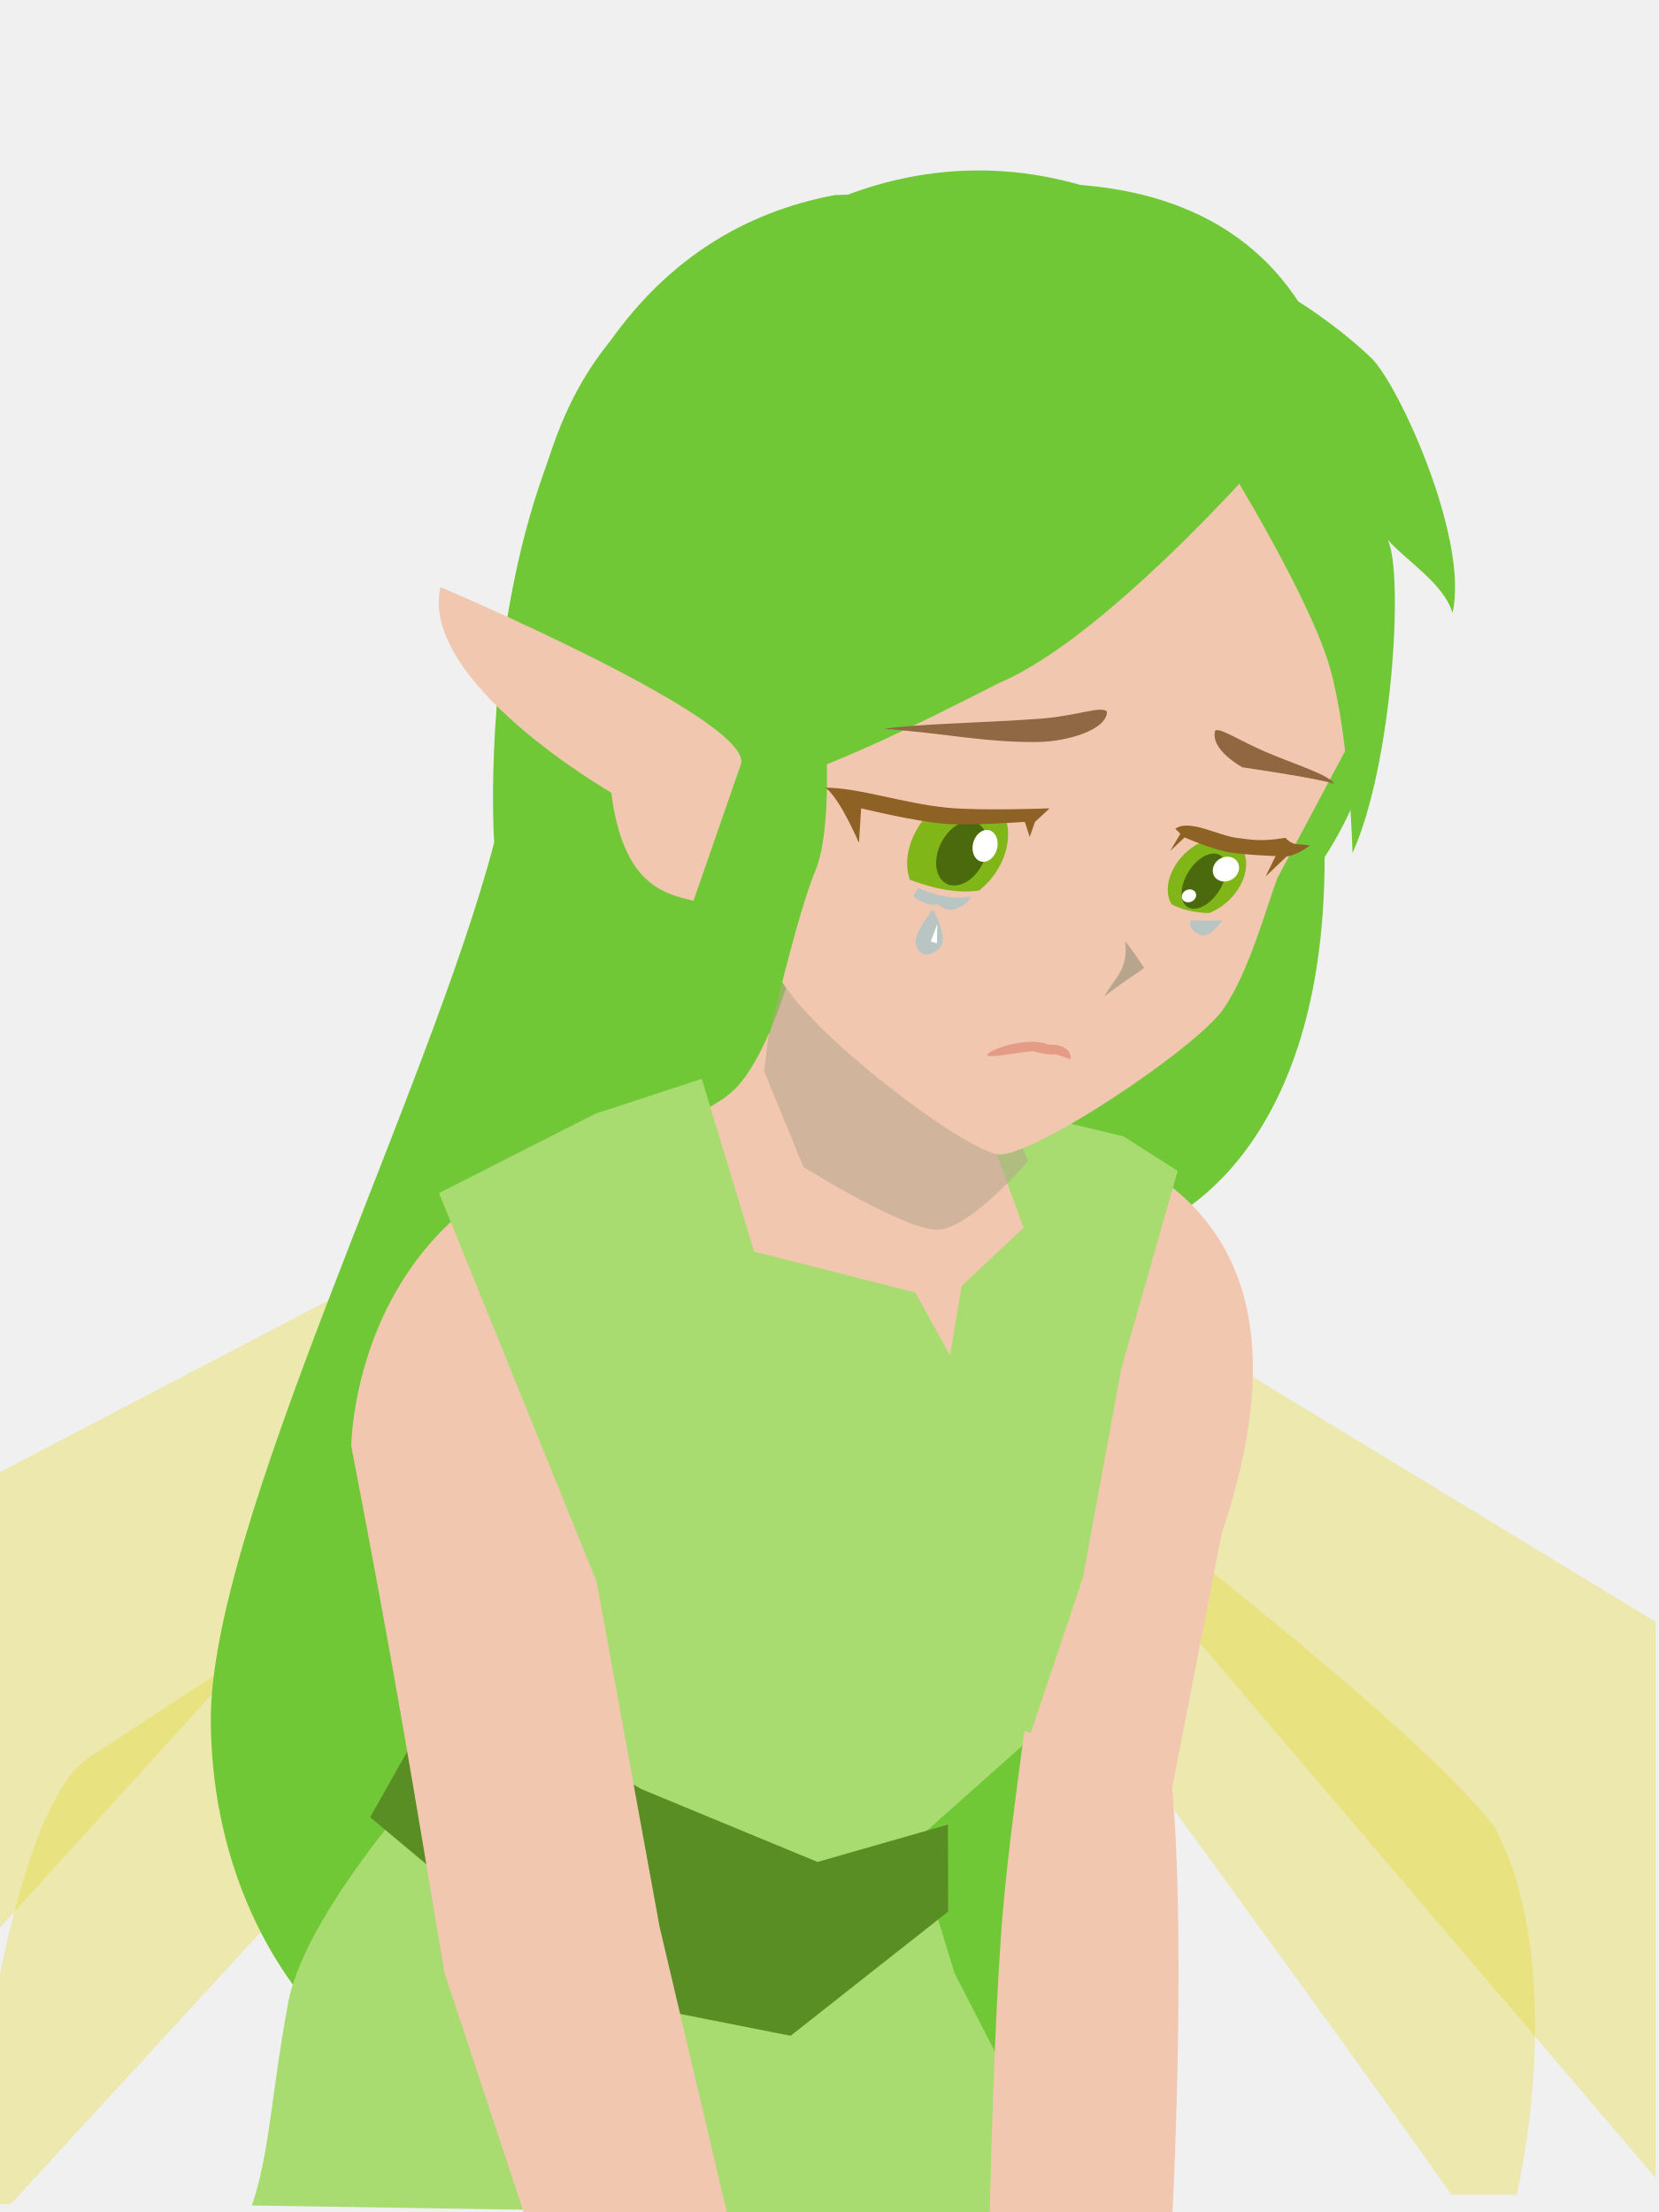
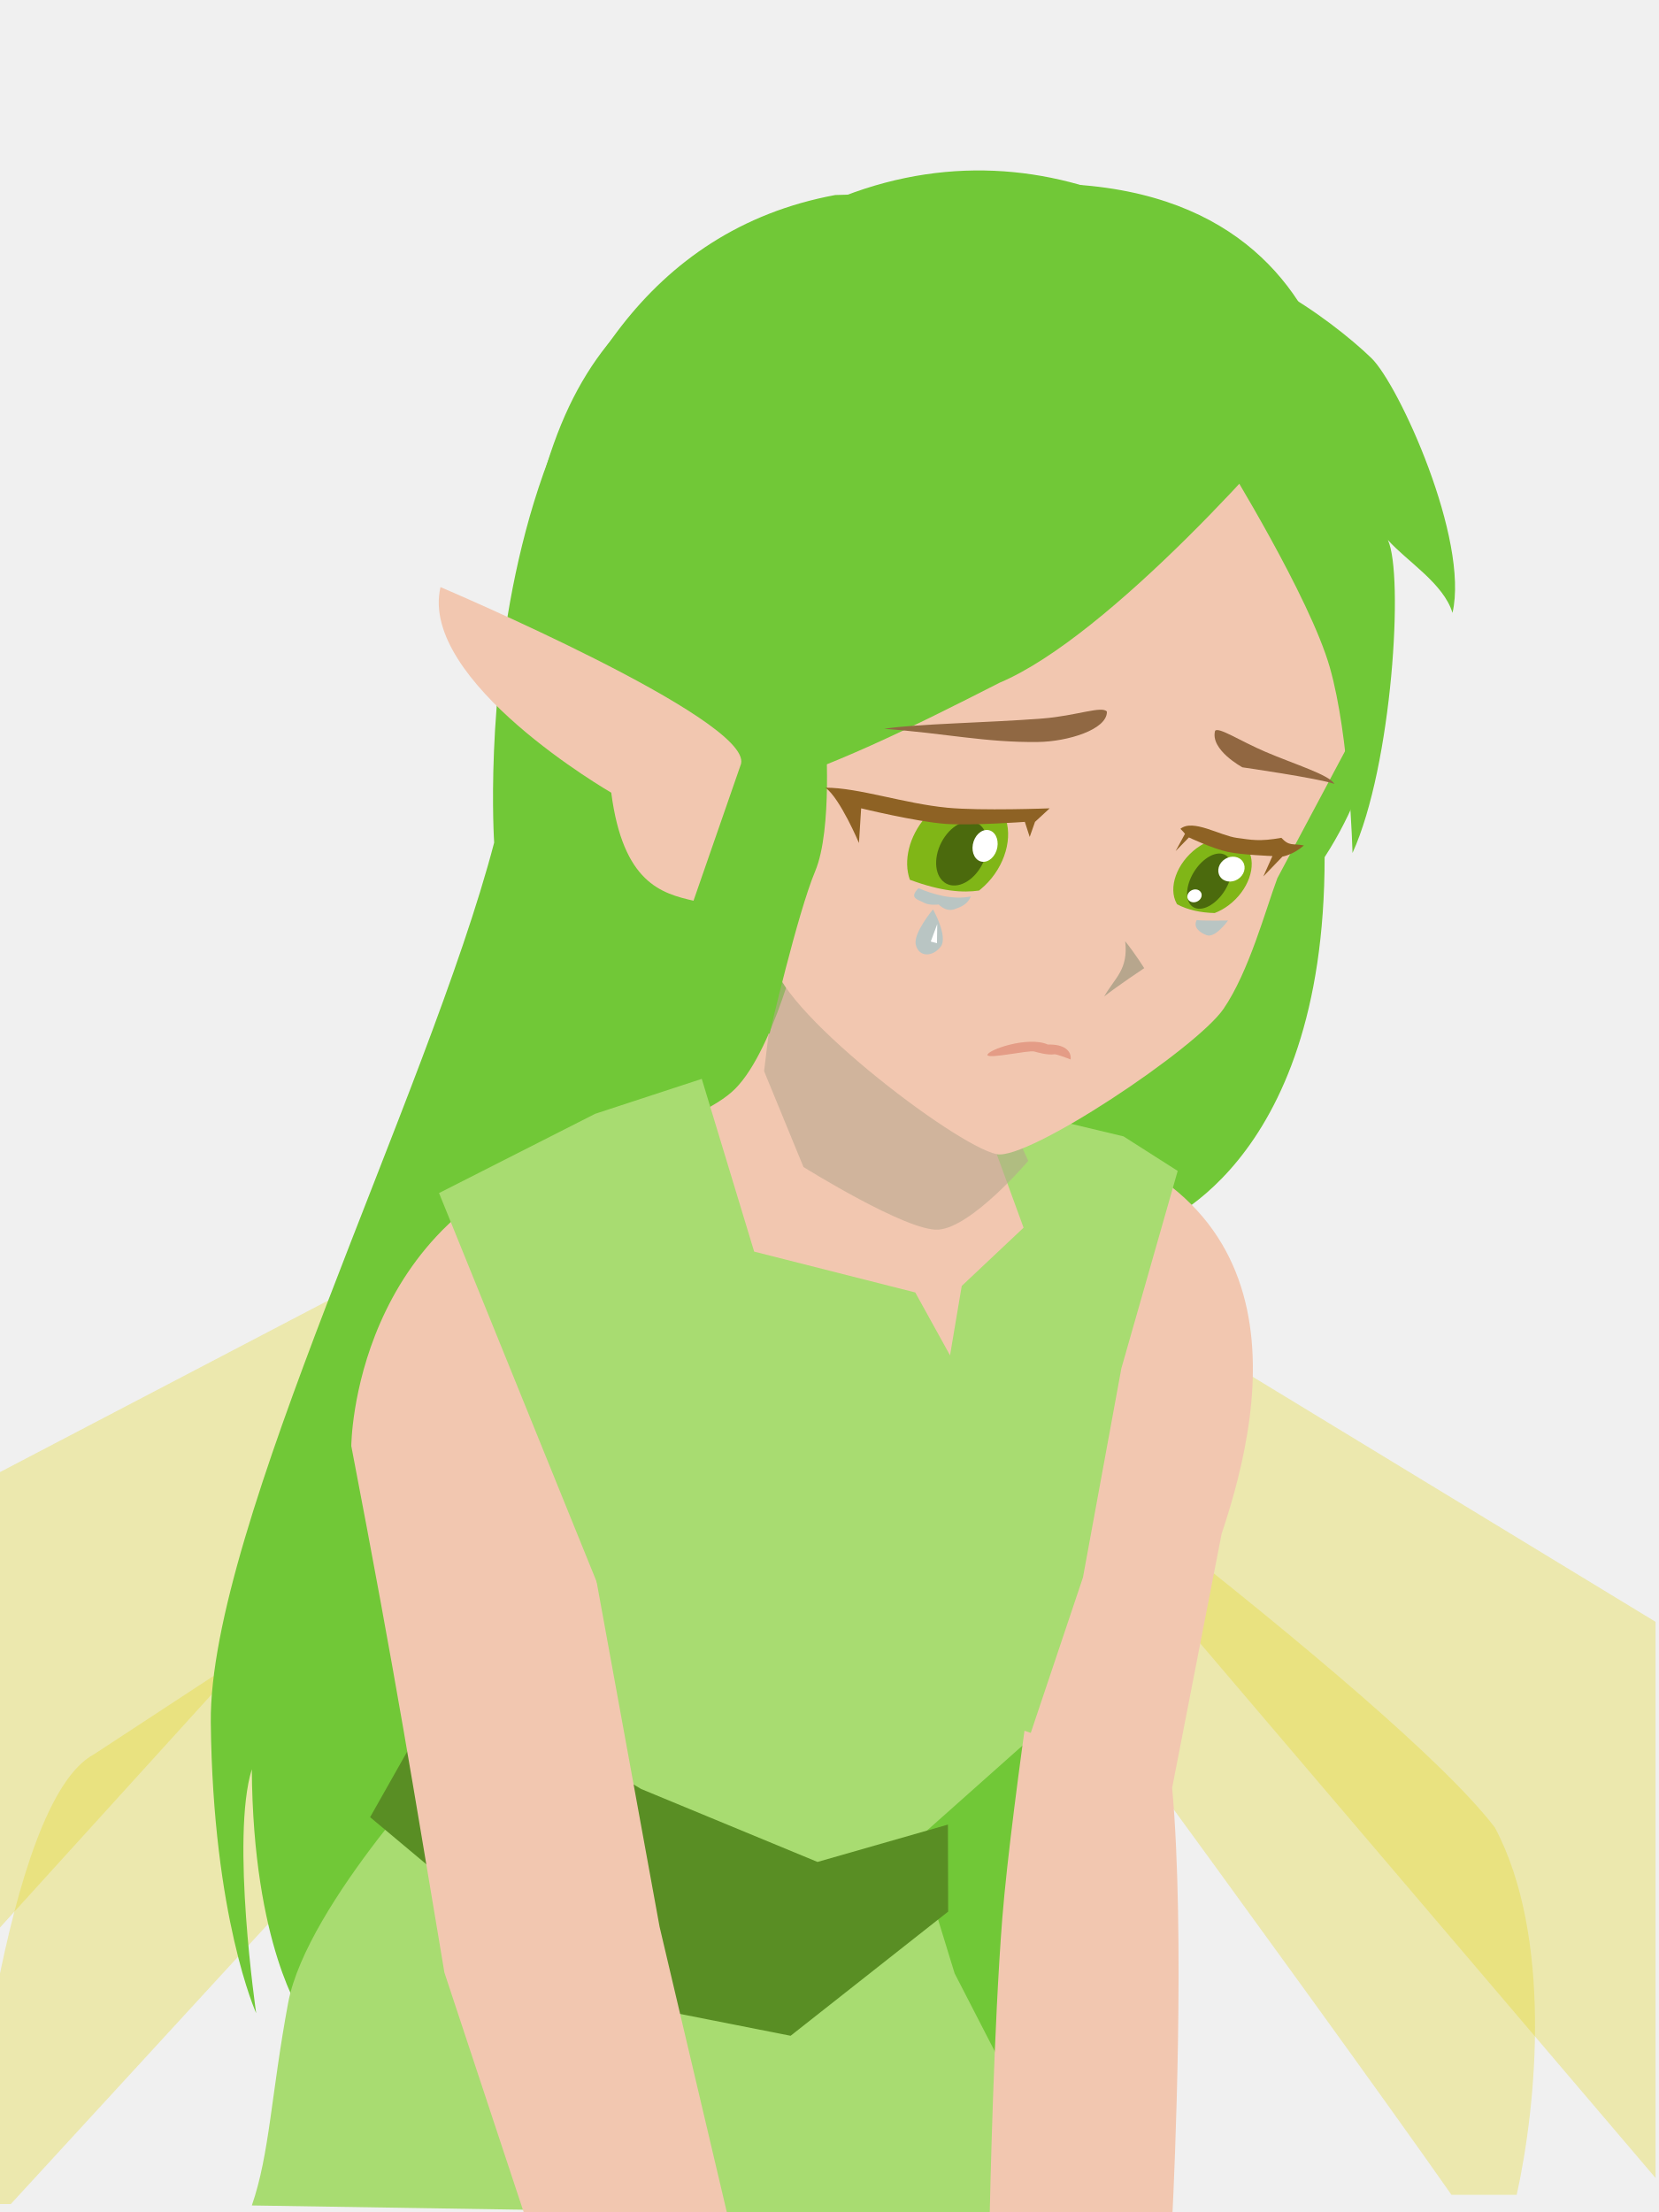
<svg xmlns="http://www.w3.org/2000/svg" width="600" height="800" version="1.1" viewBox="0 0 159 212" id="svg29" xml:space="preserve">
  <defs id="defs29" />
  <g fill="none" stroke-linecap="round" stroke-linejoin="round" id="g11">
    <circle r="0" stroke="#c53822" stroke-width="2.26" style="paint-order:stroke markers fill" id="circle6" />
    <g stroke="#924019" id="g9">
      <circle r="0" stroke-width="1.29" style="paint-order:stroke markers fill" id="circle7" />
      <circle transform="scale(1,-1)" r="0" stroke-width="3.6" style="paint-order:stroke markers fill" id="circle8" />
      <circle transform="scale(1,-1)" r="0" stroke-width="3.6" style="paint-order:stroke markers fill" id="circle9" />
    </g>
    <circle transform="scale(1,-1)" r="0" stroke="#4d4320" stroke-width="4.38" style="paint-order:stroke markers fill" id="circle10" />
    <circle transform="scale(1,-1)" r="0" stroke="#4d4320" stroke-width="3.52" style="paint-order:stroke markers fill" id="circle11" />
  </g>
  <g fill="#e1d31c" fill-opacity="0.312" stroke-width="0.265" id="g4" transform="translate(-0.2920918,-1.165323)">
    <path d="m 90.5,115 -3.34,10.6 71.8,84.3 V 156.6 L 90.56,115 Z" id="path2" />
    <path d="m 86.7,129 -0.596,9.12 c 0,0 40.5,55.1 53.3,73.4 h 6.25 c 1.93,-8.72 3.44,-24.8 -2.09,-35.2 -9.75,-12.8 -57,-47.4 -57,-47.4 z" id="path3" />
    <path d="M 64.7,133 9.3,169.3 c -4.29,2.29 -7.31,12.3 -9.35,22.7 v 20.4 h 1.38 l 63.3,-68.9 -0.197,-10.8 z" id="path4" />
  </g>
  <path d="m 60.79,109.302 -60.882,31.832 v 43.7 l 65.2,-71.8 c -1.945,-0.916 -3.146,-2.032 -4.318,-3.732 z" fill="#e1d31c" fill-opacity="0.312" stroke-width="0.265" id="path6" />
-   <path d="m 80.052,18.691 c -36.451,6.753 -32.691,62.065 -32.691,62.065 -6.3,24.078 -27.358,65.62 -27.158,84.325 0.2,18.705 10.558,28.307 10.558,28.307 L 68.062,182.173 98.362,198.829 110.378,117.64 c 0,0 16.608,-5.436 16.574,-35.488 11.202,-17.337 2.14,-34.906 2.14,-34.906 0,0 2.886,-35.408 -38.848,-28.841 z" fill="#71c837" id="path1" style="stroke-width:0.997" />
+   <path d="m 80.052,18.691 c -36.451,6.753 -32.691,62.065 -32.691,62.065 -6.3,24.078 -27.358,65.62 -27.158,84.325 0.2,18.705 4.349,27.864 4.349,27.864 0,0 -2.453,-16.812 -0.418,-23.377 0.113,16.941 4.874,23.658 4.874,23.658 L 68.062,182.173 98.362,198.829 110.378,117.64 c 0,0 16.608,-5.436 16.574,-35.488 11.202,-17.337 2.14,-34.906 2.14,-34.906 0,0 2.886,-35.408 -38.848,-28.841 z" fill="#71c837" id="path1" style="stroke-width:0.997" />
  <path d="m 102.852,137.71 -50.6,0.517 -8.72,29.4 c 0,0 -14.11,14.8 -15.91,24.3 -1.63,8.74 -1.781,14.537 -3.486,19.446 l 79.455,1.254 -12.1,-23.5 -3.87,-12.6 14.5,-12.9 0.374,-25.9 z" fill="#a8dc71" stroke-width="0.265" id="path5" />
  <path d="m 45.152,161.71 -4.34,3 -5.34,9.45 20.3,17 20,3.95 15.1,-11.9 -0.021,-8.34 -12.5,3.58 -16.9,-6.99 z" fill="#598e24" id="path11" />
  <path d="m 76.852,89.41 c 0,0 -2.78,11.9 -6.78,15.3 -4,3.44 -14.5,5.614 -14.5,5.614 -21.8,6.2 -21.904,28.261 -21.904,28.261 4.4,22.9 5.854,32.165 8.924,50.465 l 7.84,23.7 h 19.4 l -6.62,-28.1 -6.57,-36 30.2,-9.04 14.1,7.42 c 0,0 -3.98,25.5 -4.88,36.8 -0.822,10.5 -1.16,26.3 -1.22,28.9 l 17.5,0.008 c 0.228,-4.53 1.26,-27.3 -0.002,-41.4 l 4.744,-24.348 c 4.4,-13.1 8.147,-34.965 -21.104,-39.552 -2.46,-3.37 0.31,-8.16 0.31,-8.16 L 76.89,88.878 Z" fill="#f2c7b0" stroke-width="0.265" id="path12" />
  <path d="m 93.682,105.562 13.994,3.348 5.195,3.312 -5.399,18.925 -3.68,20.035 -5.001,14.896 -41.309,-13.739 -15.404,-37.995 14.965,-7.597 10.215,-3.348 5.021,16.556 15.44,3.915 3.333,6.03 1.122,-6.655 5.926,-5.583 z" fill="#a8dc71" id="path22" />
  <path d="m 74.334,93.613 -1.104,9.045 3.776,9.19 c 0,0 9.971,6.229 12.944,6.002 3.225,-0.246 8.599,-6.589 8.599,-6.589 l -4.278,-9.419 z" fill="#b7a68d" id="path13" style="fill:#b7a68d;fill-opacity:0.569" />
  <path d="m 130.683,68.663 -8.261,15.506 C 121.269,87.268 119.707,93.111 117.266,96.686 114.684,100.467 98.494,111.265 95.517,110.616 91.469,109.764 74.018,96.357 74.098,91.813 c 0,0 -16.149,-14.682 -16.634,-25.994 -0.485,-11.312 9.478,-47.672 43.985,-38.517 34.502,9.172 26.8,39.805 26.8,39.805 z" fill="#f2c7b0" id="path14" />
  <path d="m 79.119,70.308 c 0,0 0.699,9.164 -0.993,13.193 -1.692,4.029 -4.367,15.572 -4.367,15.572 l -11.735,-6.81 9.282,-27.141 z" fill="#71c837" id="path23" />
  <path d="m 117.471,44.193 c 0,0 8.053,13.028 9.976,19.756 1.922,6.728 2.178,17.803 2.178,17.803 3.817,-8.398 4.937,-26.745 3.388,-30 1.851,2.067 5.343,4.167 6.195,6.988 1.619,-7.042 -5.148,-21.873 -7.769,-24.416 -3.942,-3.825 -14.175,-11.176 -16.955,-7.377 z" fill="#71c837" id="path27" />
  <path d="M 126.599,37.294 C 122.935,42.192 106.323,60.997 95.817,65.426 78.573,74.22 64.953,80.587 48.643,76.935 49.432,34.357 58.017,28.999 78.964,19.599 99.912,10.198 120.017,22.576 128.684,38.124 Z" fill="#71c837" id="path26" />
  <path d="M 71.025,73.199 C 72.036,68.925 42.217,56.269 42.217,56.269 40.117,65.324 58.582,75.969 58.582,75.969 c 1.129,8.679 4.843,9.655 7.885,10.357 z" fill="#f2c7b0" id="path28" />
  <path d="m 107.839,90.209 c 1.002,1.251 1.823,2.581 1.823,2.581 0,0 -2.58,1.714 -3.835,2.714 1.043,-1.831 2.323,-2.568 2.012,-5.295 z" fill="#b7a68d" id="path21" style="stroke-width:1.011" />
  <path id="ellipse17-5" style="fill:#80b617;fill-opacity:1;stroke-width:0.888" d="m 88.685,78.349 a 4.296,5.708 36.376 0 0 -1.481,5.969 c 3.09,1.143 5.102,1.251 6.626,1.034 a 4.296,5.708 36.376 0 0 0.17,-0.137 4.296,5.708 36.376 0 0 2.414,-6.658 c -3.354,0.572 -5.545,0.298 -7.729,-0.208 z" />
  <ellipse cx="124.14" cy="-6.535" rx="2.283" ry="3.213" fill="#4b6a0d" stroke-width="1.422" id="ellipse28-3" transform="matrix(0.7122692,0.7019064,-0.5754202,0.8178579,0,0)" style="fill:#4b6a0d;fill-opacity:1" />
  <ellipse transform="matrix(0.9928053,0.1197395,-0.1770786,0.9841967,0,0)" cx="107.456" cy="69.299" rx="1.182" ry="1.544" fill="#ffffff" id="ellipse29-5" style="stroke-width:1.205" />
  <path style="fill:#8e6224;fill-opacity:1;stroke-width:0.223;stroke-opacity:0.526" d="m 90.788,77.412 c -4.131,-0.396 -8.492,-1.92 -11.673,-1.921 1.409,1.031 3.208,5.302 3.208,5.302 l 0.21,-3.323 c 0,0 5.261,1.283 8.07,1.489 2.491,0.182 7.619,-0.19 7.619,-0.19 l 0.465,1.444 0.509,-1.444 1.407,-1.298 c 0,0 -6.582,0.252 -9.815,-0.058 z" id="path7" />
-   <path id="path10" style="fill:#80b617;fill-opacity:1;stroke-width:0.35;stroke-opacity:0.526" d="m 115.964,80.409 a 3.079,4.325 45.213 0 0 -1.821,0.894 3.079,4.325 45.213 0 0 -1.896,5.3 3.079,4.325 45.213 0 0 0.038,0.065 c 1.013,0.538 2.272,0.81 3.6,0.838 a 3.079,4.325 45.213 0 0 1.328,-0.737 3.079,4.325 45.213 0 0 1.896,-5.3 3.079,4.325 45.213 0 0 -0.153,-0.236 l -1.676,-0.091 -1.316,-0.732 z" />
-   <ellipse style="fill:#4b6a0d;fill-opacity:1;stroke-width:0.496;stroke-opacity:0.526" id="path18" cx="153.412" cy="-110.198" rx="2.149" ry="2.64" transform="matrix(0.1792279,0.9838076,-0.7975404,0.6032655,0,0)" />
-   <ellipse style="fill:#ffffff;fill-opacity:1;stroke-width:0.342;stroke-opacity:0.526" id="path30" cx="133.077" cy="-55.079" rx="1.145" ry="1.305" transform="rotate(57.81894)" />
-   <ellipse style="fill:#ffffff;fill-opacity:1;stroke-width:0.182;stroke-opacity:0.526" id="path30-6" cx="132.338" cy="-47.74" rx="0.602" ry="0.701" transform="matrix(0.5515777,0.8341235,-0.857937,0.5137549,0,0)" />
-   <path style="fill:#8e6224;fill-opacity:1;stroke-width:0.223;stroke-opacity:0.526" d="m 112.643,79.437 c 1.295,-0.988 4.131,0.655 5.912,0.871 1.482,0.179 2.332,0.368 4.626,-0.011 0.838,0.835 1.155,0.517 2.354,0.733 -1.127,0.906 -2.24,1.067 -2.24,1.067 l -1.995,1.901 0.951,-1.953 c 0,0 -3.179,-0.11 -4.639,-0.394 -1.595,-0.31 -4.081,-1.39 -4.081,-1.39 l -1.384,1.305 0.974,-1.652 c 0,0 -0.216,-0.26 -0.477,-0.477 z" id="path9" />
+   <path id="path10" style="fill:#80b617;fill-opacity:1;stroke-width:0.35;stroke-opacity:0.526" d="m 116.494,80.409 a 3.079,4.325 45.213 0 0 -1.821,0.894 3.079,4.325 45.213 0 0 -1.896,5.3 3.079,4.325 45.213 0 0 0.038,0.065 c 1.013,0.538 2.272,0.81 3.6,0.838 a 3.079,4.325 45.213 0 0 1.328,-0.737 3.079,4.325 45.213 0 0 1.896,-5.3 3.079,4.325 45.213 0 0 -0.153,-0.236 l -1.676,-0.091 -1.316,-0.732 z" />
+   <ellipse style="fill:#4b6a0d;fill-opacity:1;stroke-width:0.496;stroke-opacity:0.526" id="path18" cx="153.77" cy="-110.782" rx="2.149" ry="2.64" transform="matrix(0.1792279,0.9838076,-0.7975404,0.6032655,0,0)" />
+   <ellipse style="fill:#ffffff;fill-opacity:1;stroke-width:0.342;stroke-opacity:0.526" id="path30" cx="133.359" cy="-55.527" rx="1.145" ry="1.305" transform="rotate(57.81894)" />
+   <ellipse style="fill:#ffffff;fill-opacity:1;stroke-width:0.182;stroke-opacity:0.526" id="path30-6" cx="132.61" cy="-48.182" rx="0.602" ry="0.701" transform="matrix(0.5515777,0.8341235,-0.857937,0.5137549,0,0)" />
+   <path style="fill:#8e6224;fill-opacity:1;stroke-width:0.214;stroke-opacity:0.526" d="m 113.132,79.437 c 1.189,-0.988 3.793,0.655 5.428,0.871 1.36,0.179 2.141,0.368 4.246,-0.011 0.769,0.835 1.06,0.517 2.161,0.733 -1.035,0.906 -2.056,1.067 -2.056,1.067 l -1.832,1.901 0.873,-1.953 c 0,0 -2.918,-0.11 -4.259,-0.394 -1.464,-0.31 -3.747,-1.39 -3.747,-1.39 l -1.271,1.305 0.894,-1.652 c 0,0 -0.199,-0.26 -0.438,-0.477 z" id="path9" />
  <path style="fill:#906843;fill-opacity:1;stroke-width:0.223;stroke-opacity:0.526" d="m 106.088,68.205 c 0.025,1.737 -3.805,2.872 -6.599,2.907 -5.048,0.065 -8.863,-0.832 -14.747,-1.262 2.974,-0.479 9.996,-0.58 15.192,-0.99 3.204,-0.253 5.714,-1.252 6.154,-0.655 z" id="path31" />
  <path style="fill:#916741;fill-opacity:1;stroke-width:0.223;stroke-opacity:0.526" d="m 116.455,70.041 c 0.329,-0.4 2.365,0.961 4.84,2.02 2.8,1.198 6.081,2.186 6.598,3.068 -1.626,-0.557 -8.818,-1.588 -8.818,-1.588 0,0 -3.11,-1.673 -2.62,-3.5 z" id="path32" />
  <path style="fill:#b9c5c3;fill-opacity:1;stroke-width:0.189;stroke-opacity:0.526" d="m 89.421,87.155 c 0,0 -1.917,2.281 -1.65,3.389 0.291,1.211 1.606,1.187 2.38,0.195 0.752,-0.964 -0.73,-3.584 -0.73,-3.584 z" id="path36" />
  <path style="fill:#ffffff;fill-opacity:1;stroke-width:0.223;stroke-opacity:0.526" d="m 89.827,88.562 -0.027,1.839 -0.595,-0.162 z" id="path37" />
  <path style="fill:#b9c5c3;fill-opacity:1;stroke-width:0.223;stroke-opacity:0.526" d="m 88.027,85.124 c 1.421,0.598 3.271,1.142 5.023,0.794 -0.361,0.812 -0.984,1.011 -1.578,1.223 -0.822,0.293 -1.507,-0.453 -1.507,-0.453 0,0 -0.852,0.11 -1.333,-0.137 -0.71,-0.366 -1.537,-0.47 -0.605,-1.426 z" id="path38" />
-   <path style="fill:#b9c5c3;fill-opacity:1;stroke-width:0.223;stroke-opacity:0.526" d="m 114.167,88.18 c 0.534,0.084 2.999,0.042 2.999,0.042 0,0 -1.213,1.722 -2.057,1.405 -0.649,-0.244 -1.322,-0.756 -0.942,-1.446 z" id="path39" />
+   <path style="fill:#b9c5c3;fill-opacity:1;stroke-width:0.223;stroke-opacity:0.526" d="m 114.697,88.18 c 0.534,0.084 2.999,0.042 2.999,0.042 0,0 -1.213,1.722 -2.057,1.405 -0.649,-0.244 -1.322,-0.756 -0.942,-1.446 z" id="path39" />
  <path style="fill:#e49c86;fill-opacity:1;stroke-width:0.236;stroke-opacity:0.526" d="m 94.636,101.128 c -0.075,-0.475 3.874,-1.873 5.799,-1.016 1.54,-0.051 2.276,0.595 2.175,1.432 -0.217,-0.099 -1.38,-0.521 -1.529,-0.5 -0.709,0.102 -1.599,-0.175 -1.961,-0.267 -0.548,-0.14 -4.289,0.718 -4.484,0.352 z" id="path33-9" />
</svg>
